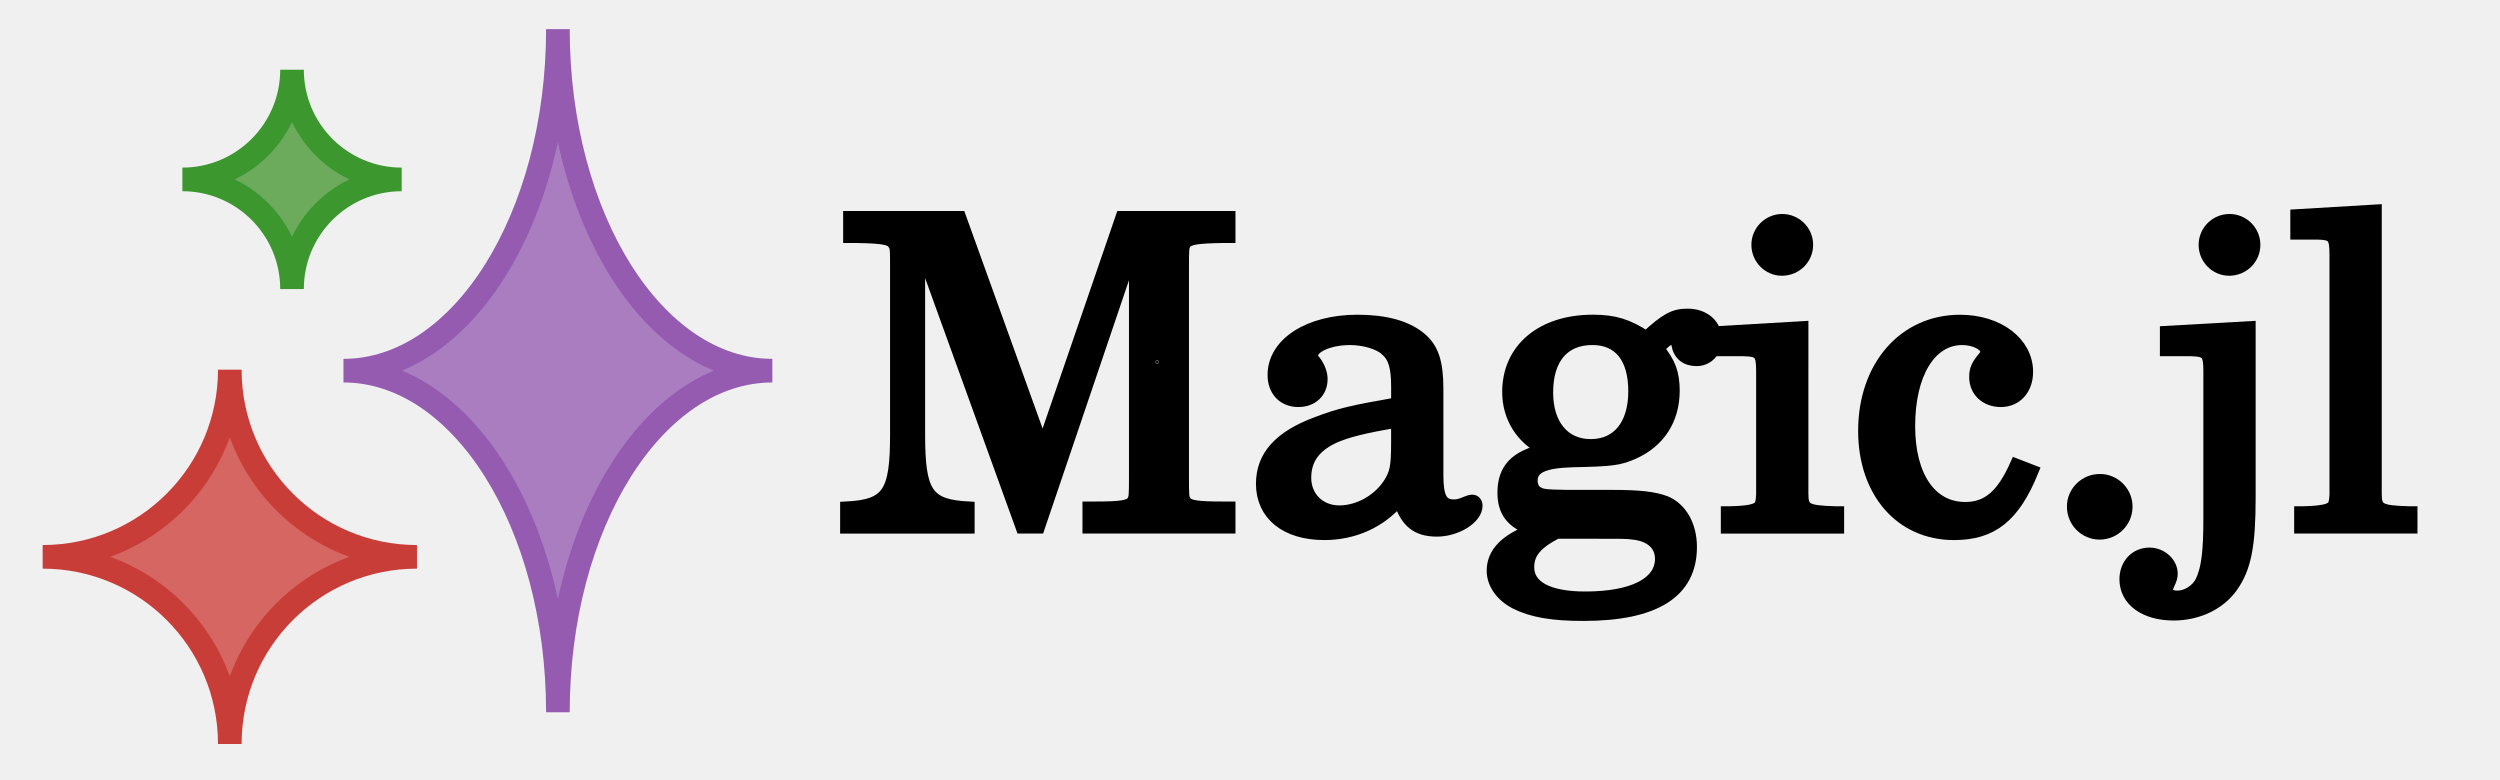
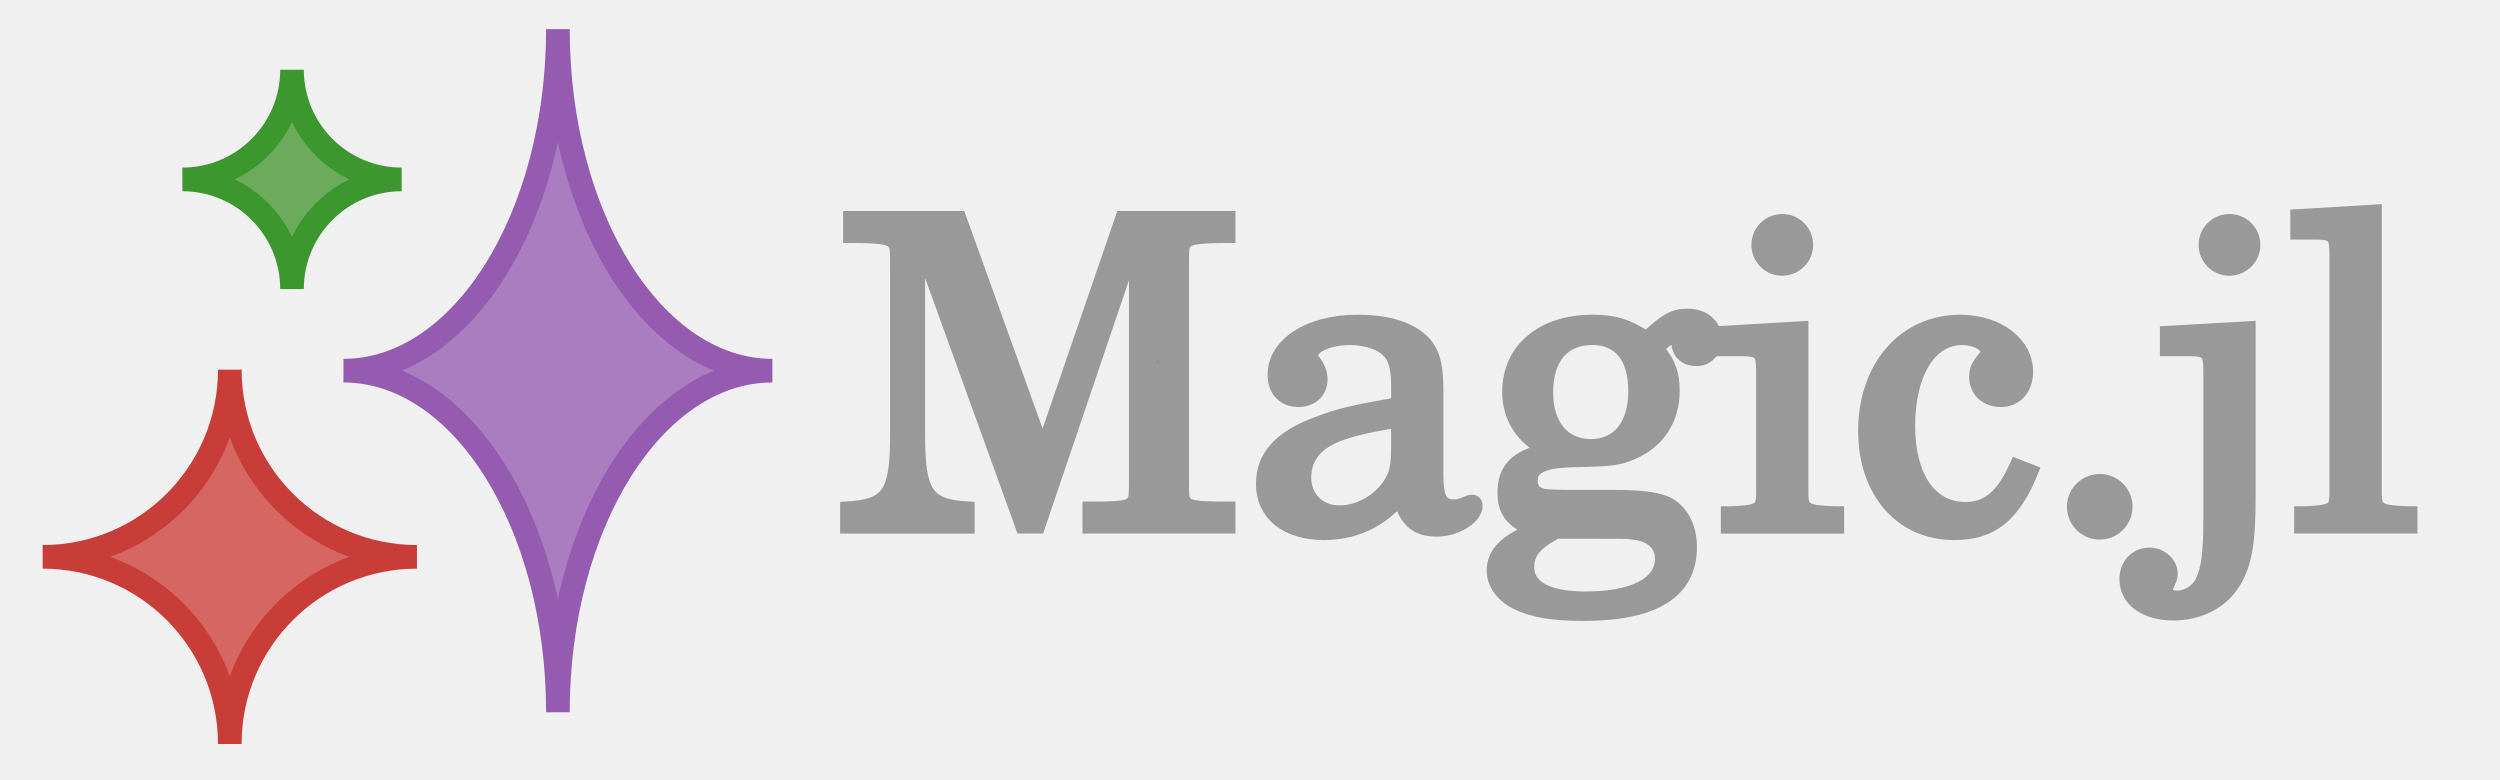
<svg xmlns="http://www.w3.org/2000/svg" width="635" height="198" viewBox="0 0 168.01 52.387" version="1.1" id="svg115">
  <defs id="defs112" />
  <g id="layer1" transform="translate(-1.212715,-3.915077)">
    <path id="rect223-3" style="fill:#aa7dc0;fill-opacity:1;stroke:#945bb0;stroke-width:1.587;stroke-dasharray:none;stroke-opacity:1" d="M 38.706,5.871 A 14.412,22.955 0 0 1 24.295,28.825 14.412,22.955 0 0 1 38.706,51.78 14.412,22.955 0 0 1 53.118,28.825 14.412,22.955 0 0 1 38.706,5.871 Z" />
    <path id="rect223-5-6" style="fill:#6bab5b;fill-opacity:1;stroke:#3b972e;stroke-width:1.587;stroke-dasharray:none;stroke-opacity:1" d="m 20.838,8.603 a 7.37,7.37 0 0 1 -7.369,7.369 7.37,7.37 0 0 1 7.369,7.369 7.37,7.37 0 0 1 7.37,-7.369 7.37,7.37 0 0 1 -7.37,-7.369 z" />
    <path id="rect223-5-3-7" style="fill:#d66661;fill-opacity:1;stroke:#c93d39;stroke-width:1.587;stroke-dasharray:none;stroke-opacity:1" d="M 16.656,28.76 A 12.577,12.577 0 0 1 4.079,41.337 12.577,12.577 0 0 1 16.656,53.914 12.577,12.577 0 0 1 29.234,41.337 12.577,12.577 0 0 1 16.656,28.76 Z" />
    <g aria-label="Magic.jl" id="text351" style="font-size:28.928px;font-family:'Liberation Sans';-inkscape-font-specification:'Liberation Sans';fill:#ffffff;stroke:#8f8f8f;stroke-width:0.794">
-       <path d="m 65.736,18.49 h -7.463 v 1.36 h 0.55 c 1.649,0.029 2.199,0.116 2.401,0.405 0.202,0.26 0.202,0.289 0.202,1.794 v 11.079 c 0,3.934 -0.55,4.744 -3.356,4.889 v 1.36 h 8.244 V 38.016 C 63.538,37.872 62.988,37.062 62.988,33.128 V 20.341 l 6.885,19.034 h 1.157 l 6.451,-19.034 v 15.476 c 0,1.475 0,1.533 -0.174,1.822 -0.231,0.289 -0.781,0.376 -2.43,0.376 h -0.521 v 1.36 h 9.488 v -1.36 h -0.521 c -1.649,0 -2.199,-0.087 -2.43,-0.376 -0.174,-0.289 -0.174,-0.318 -0.174,-1.822 V 22.048 c 0,-1.475 0,-1.533 0.174,-1.794 0.231,-0.289 0.781,-0.376 2.43,-0.405 h 0.521 V 18.49 h -7.261 l -5.294,15.419 z" style="font-family:C059;-inkscape-font-specification:C059;fill:#000000;fill-opacity:1;stroke:#000000" id="path394" />
-       <path d="m 97.817,30.061 c 0,-1.822 -0.318,-2.748 -1.157,-3.442 -0.955,-0.781 -2.372,-1.157 -4.223,-1.157 -3.269,0 -5.641,1.533 -5.641,3.645 0,1.07 0.665,1.765 1.678,1.765 0.926,0 1.562,-0.607 1.562,-1.475 0,-0.376 -0.145,-0.781 -0.434,-1.186 -0.174,-0.202 -0.202,-0.26 -0.202,-0.405 0,-0.579 1.157,-1.099 2.546,-1.099 0.926,0 1.938,0.289 2.401,0.723 0.55,0.463 0.752,1.157 0.752,2.459 v 1.128 c -3.008,0.521 -3.963,0.752 -5.381,1.302 -2.517,0.926 -3.703,2.256 -3.703,4.108 0,2.083 1.62,3.385 4.195,3.385 1.996,0 3.79,-0.81 5.033,-2.285 0.463,1.475 1.186,2.054 2.546,2.054 1.302,0 2.661,-0.839 2.661,-1.678 0,-0.202 -0.116,-0.347 -0.289,-0.347 -0.116,0 -0.231,0.029 -0.434,0.116 -0.405,0.174 -0.579,0.202 -0.81,0.202 -0.81,0 -1.099,-0.521 -1.099,-1.996 z m -2.719,3.529 c 0,1.736 -0.087,2.141 -0.579,2.893 -0.723,1.07 -2.025,1.794 -3.298,1.794 -1.331,0 -2.285,-0.955 -2.285,-2.256 0,-1.215 0.607,-2.083 1.88,-2.69 0.897,-0.405 2.025,-0.694 4.281,-1.07 z" style="font-family:C059;-inkscape-font-specification:C059;fill:#000000;fill-opacity:1;stroke:#000000" id="path396" />
-       <path d="m 106.524,37.235 c -1.591,-0.029 -1.678,-0.058 -2.025,-0.26 -0.202,-0.116 -0.347,-0.434 -0.347,-0.752 0,-0.868 0.781,-1.244 2.719,-1.302 2.719,-0.058 3.153,-0.116 4.137,-0.55 1.736,-0.781 2.69,-2.285 2.69,-4.195 0,-1.157 -0.26,-1.88 -1.041,-2.835 0.492,-0.521 0.752,-0.694 0.984,-0.694 0.145,0 0.231,0.087 0.289,0.405 0.116,0.694 0.579,1.07 1.302,1.07 0.752,0 1.302,-0.607 1.302,-1.389 0,-0.984 -0.781,-1.678 -1.909,-1.678 -0.926,0 -1.446,0.289 -2.777,1.504 -1.215,-0.81 -2.141,-1.099 -3.587,-1.099 -3.442,0 -5.699,1.909 -5.699,4.802 0,1.707 0.926,3.153 2.43,3.876 -1.938,0.434 -2.748,1.302 -2.748,2.893 0,1.273 0.579,2.025 1.938,2.488 -1.794,0.665 -2.661,1.562 -2.661,2.748 0,0.868 0.579,1.678 1.504,2.17 1.128,0.579 2.517,0.81 4.6,0.81 4.831,0 7.232,-1.533 7.232,-4.571 0,-1.446 -0.665,-2.604 -1.707,-3.037 -0.781,-0.289 -1.707,-0.405 -3.674,-0.405 z m 1.707,-10.53 c 1.794,0 2.806,1.244 2.806,3.5 0,2.256 -1.099,3.616 -2.922,3.616 -1.794,0 -2.922,-1.36 -2.922,-3.529 0,-2.285 1.099,-3.587 3.037,-3.587 z m -0.26,13.018 c 2.401,0 2.575,0 2.98,0.058 1.186,0.116 1.88,0.752 1.88,1.678 0,1.649 -1.88,2.604 -5.091,2.604 -2.459,0 -3.818,-0.723 -3.818,-2.025 0,-0.955 0.521,-1.591 1.909,-2.314 z" style="font-family:C059;-inkscape-font-specification:C059;fill:#000000;fill-opacity:1;stroke:#000000" id="path398" />
-       <path d="m 122.348,25.896 -5.438,0.318 v 1.244 h 1.475 c 1.099,0.029 1.244,0.202 1.244,1.446 v 6.914 1.36 c -0.029,0.434 -0.058,0.607 -0.174,0.752 -0.202,0.26 -0.752,0.376 -1.996,0.405 h -0.203 v 1.041 h 7.492 v -1.041 h -0.202 c -1.938,-0.058 -2.199,-0.202 -2.199,-1.244 v -1.273 z m -1.36,-7.203 c -0.926,0 -1.678,0.752 -1.678,1.678 0,0.926 0.752,1.678 1.649,1.678 0.955,0 1.707,-0.752 1.707,-1.678 0,-0.926 -0.752,-1.678 -1.678,-1.678 z" style="font-family:C059;-inkscape-font-specification:C059;fill:#000000;fill-opacity:1;stroke:#000000" id="path400" />
-       <path d="m 136.696,35.124 c -0.926,2.083 -1.909,2.922 -3.413,2.922 -2.314,0 -3.761,-2.112 -3.761,-5.496 0,-3.529 1.417,-5.843 3.558,-5.843 0.868,0 1.62,0.405 1.62,0.868 0,0.087 -0.029,0.174 -0.174,0.347 -0.463,0.55 -0.579,0.839 -0.579,1.331 0,0.955 0.723,1.62 1.736,1.62 1.041,0 1.765,-0.81 1.765,-1.967 0,-1.967 -1.938,-3.442 -4.513,-3.442 -3.761,0 -6.451,3.066 -6.451,7.406 0,4.108 2.459,6.943 6.046,6.943 2.575,0 4.05,-1.186 5.294,-4.252 z" style="font-family:C059;-inkscape-font-specification:C059;fill:#000000;fill-opacity:1;stroke:#000000" id="path402" />
-       <path d="m 142.337,36.165 c -1.012,0 -1.822,0.81 -1.822,1.794 0,1.012 0.81,1.822 1.794,1.822 1.012,0 1.822,-0.81 1.822,-1.822 0,-0.984 -0.81,-1.794 -1.794,-1.794 z" style="font-family:C059;-inkscape-font-specification:C059;fill:#000000;fill-opacity:1;stroke:#000000" id="path404" />
-       <path d="m 152.404,25.896 -5.641,0.318 v 1.244 h 1.678 c 1.099,0.029 1.244,0.202 1.244,1.446 v 9.807 c 0,2.343 -0.145,3.442 -0.55,4.281 -0.289,0.579 -0.955,1.012 -1.591,1.012 -0.405,0 -0.723,-0.174 -0.723,-0.376 0,-0.116 0.029,-0.174 0.145,-0.463 0.145,-0.289 0.202,-0.492 0.202,-0.694 0,-0.723 -0.694,-1.36 -1.504,-1.36 -0.926,0 -1.62,0.723 -1.62,1.736 0,1.417 1.302,2.372 3.24,2.372 1.62,0 3.095,-0.694 3.934,-1.88 0.897,-1.273 1.186,-2.748 1.186,-6.017 z m -1.36,-7.203 c -0.926,0 -1.678,0.752 -1.678,1.678 0,0.926 0.752,1.678 1.649,1.678 0.955,0 1.707,-0.752 1.707,-1.678 0,-0.926 -0.752,-1.678 -1.678,-1.678 z" style="font-family:C059;-inkscape-font-specification:C059;fill:#000000;fill-opacity:1;stroke:#000000" id="path406" />
-       <path d="m 160.88,18.056 -5.352,0.318 v 1.244 h 1.417 c 1.07,0.029 1.215,0.202 1.215,1.446 v 14.753 1.36 c -0.029,0.434 -0.058,0.607 -0.174,0.752 -0.202,0.26 -0.752,0.376 -1.996,0.405 h -0.203 v 1.041 h 7.492 v -1.041 h -0.202 c -1.938,-0.058 -2.199,-0.202 -2.199,-1.244 v -1.273 z" style="font-family:C059;-inkscape-font-specification:C059;fill:#000000;fill-opacity:1;stroke:#000000" id="path408" />
+       <path d="m 65.736,18.49 h -7.463 v 1.36 h 0.55 c 1.649,0.029 2.199,0.116 2.401,0.405 0.202,0.26 0.202,0.289 0.202,1.794 v 11.079 c 0,3.934 -0.55,4.744 -3.356,4.889 v 1.36 h 8.244 V 38.016 C 63.538,37.872 62.988,37.062 62.988,33.128 V 20.341 l 6.885,19.034 h 1.157 l 6.451,-19.034 v 15.476 c 0,1.475 0,1.533 -0.174,1.822 -0.231,0.289 -0.781,0.376 -2.43,0.376 h -0.521 v 1.36 h 9.488 v -1.36 h -0.521 c -1.649,0 -2.199,-0.087 -2.43,-0.376 -0.174,-0.289 -0.174,-0.318 -0.174,-1.822 V 22.048 c 0,-1.475 0,-1.533 0.174,-1.794 0.231,-0.289 0.781,-0.376 2.43,-0.405 h 0.521 V 18.49 h -7.261 l -5.294,15.419 z" style="font-family:C059;-inkscape-font-specification:C059;fill:#999999;fill-opacity:1;stroke:#999999" id="path394" />
+       <path d="m 97.817,30.061 c 0,-1.822 -0.318,-2.748 -1.157,-3.442 -0.955,-0.781 -2.372,-1.157 -4.223,-1.157 -3.269,0 -5.641,1.533 -5.641,3.645 0,1.07 0.665,1.765 1.678,1.765 0.926,0 1.562,-0.607 1.562,-1.475 0,-0.376 -0.145,-0.781 -0.434,-1.186 -0.174,-0.202 -0.202,-0.26 -0.202,-0.405 0,-0.579 1.157,-1.099 2.546,-1.099 0.926,0 1.938,0.289 2.401,0.723 0.55,0.463 0.752,1.157 0.752,2.459 v 1.128 c -3.008,0.521 -3.963,0.752 -5.381,1.302 -2.517,0.926 -3.703,2.256 -3.703,4.108 0,2.083 1.62,3.385 4.195,3.385 1.996,0 3.79,-0.81 5.033,-2.285 0.463,1.475 1.186,2.054 2.546,2.054 1.302,0 2.661,-0.839 2.661,-1.678 0,-0.202 -0.116,-0.347 -0.289,-0.347 -0.116,0 -0.231,0.029 -0.434,0.116 -0.405,0.174 -0.579,0.202 -0.81,0.202 -0.81,0 -1.099,-0.521 -1.099,-1.996 z m -2.719,3.529 c 0,1.736 -0.087,2.141 -0.579,2.893 -0.723,1.07 -2.025,1.794 -3.298,1.794 -1.331,0 -2.285,-0.955 -2.285,-2.256 0,-1.215 0.607,-2.083 1.88,-2.69 0.897,-0.405 2.025,-0.694 4.281,-1.07 z" style="font-family:C059;-inkscape-font-specification:C059;fill:#999999;fill-opacity:1;stroke:#999999" id="path396" />
+       <path d="m 106.524,37.235 c -1.591,-0.029 -1.678,-0.058 -2.025,-0.26 -0.202,-0.116 -0.347,-0.434 -0.347,-0.752 0,-0.868 0.781,-1.244 2.719,-1.302 2.719,-0.058 3.153,-0.116 4.137,-0.55 1.736,-0.781 2.69,-2.285 2.69,-4.195 0,-1.157 -0.26,-1.88 -1.041,-2.835 0.492,-0.521 0.752,-0.694 0.984,-0.694 0.145,0 0.231,0.087 0.289,0.405 0.116,0.694 0.579,1.07 1.302,1.07 0.752,0 1.302,-0.607 1.302,-1.389 0,-0.984 -0.781,-1.678 -1.909,-1.678 -0.926,0 -1.446,0.289 -2.777,1.504 -1.215,-0.81 -2.141,-1.099 -3.587,-1.099 -3.442,0 -5.699,1.909 -5.699,4.802 0,1.707 0.926,3.153 2.43,3.876 -1.938,0.434 -2.748,1.302 -2.748,2.893 0,1.273 0.579,2.025 1.938,2.488 -1.794,0.665 -2.661,1.562 -2.661,2.748 0,0.868 0.579,1.678 1.504,2.17 1.128,0.579 2.517,0.81 4.6,0.81 4.831,0 7.232,-1.533 7.232,-4.571 0,-1.446 -0.665,-2.604 -1.707,-3.037 -0.781,-0.289 -1.707,-0.405 -3.674,-0.405 z m 1.707,-10.53 c 1.794,0 2.806,1.244 2.806,3.5 0,2.256 -1.099,3.616 -2.922,3.616 -1.794,0 -2.922,-1.36 -2.922,-3.529 0,-2.285 1.099,-3.587 3.037,-3.587 z m -0.26,13.018 c 2.401,0 2.575,0 2.98,0.058 1.186,0.116 1.88,0.752 1.88,1.678 0,1.649 -1.88,2.604 -5.091,2.604 -2.459,0 -3.818,-0.723 -3.818,-2.025 0,-0.955 0.521,-1.591 1.909,-2.314 z" style="font-family:C059;-inkscape-font-specification:C059;fill:#999999;fill-opacity:1;stroke:#999999" id="path398" />
+       <path d="m 122.348,25.896 -5.438,0.318 v 1.244 h 1.475 c 1.099,0.029 1.244,0.202 1.244,1.446 v 6.914 1.36 c -0.029,0.434 -0.058,0.607 -0.174,0.752 -0.202,0.26 -0.752,0.376 -1.996,0.405 h -0.203 v 1.041 h 7.492 v -1.041 h -0.202 c -1.938,-0.058 -2.199,-0.202 -2.199,-1.244 v -1.273 z m -1.36,-7.203 c -0.926,0 -1.678,0.752 -1.678,1.678 0,0.926 0.752,1.678 1.649,1.678 0.955,0 1.707,-0.752 1.707,-1.678 0,-0.926 -0.752,-1.678 -1.678,-1.678 z" style="font-family:C059;-inkscape-font-specification:C059;fill:#999999;fill-opacity:1;stroke:#999999" id="path400" />
+       <path d="m 136.696,35.124 c -0.926,2.083 -1.909,2.922 -3.413,2.922 -2.314,0 -3.761,-2.112 -3.761,-5.496 0,-3.529 1.417,-5.843 3.558,-5.843 0.868,0 1.62,0.405 1.62,0.868 0,0.087 -0.029,0.174 -0.174,0.347 -0.463,0.55 -0.579,0.839 -0.579,1.331 0,0.955 0.723,1.62 1.736,1.62 1.041,0 1.765,-0.81 1.765,-1.967 0,-1.967 -1.938,-3.442 -4.513,-3.442 -3.761,0 -6.451,3.066 -6.451,7.406 0,4.108 2.459,6.943 6.046,6.943 2.575,0 4.05,-1.186 5.294,-4.252 z" style="font-family:C059;-inkscape-font-specification:C059;fill:#999999;fill-opacity:1;stroke:#999999" id="path402" />
+       <path d="m 142.337,36.165 c -1.012,0 -1.822,0.81 -1.822,1.794 0,1.012 0.81,1.822 1.794,1.822 1.012,0 1.822,-0.81 1.822,-1.822 0,-0.984 -0.81,-1.794 -1.794,-1.794 z" style="font-family:C059;-inkscape-font-specification:C059;fill:#999999;fill-opacity:1;stroke:#999999" id="path404" />
+       <path d="m 152.404,25.896 -5.641,0.318 v 1.244 h 1.678 c 1.099,0.029 1.244,0.202 1.244,1.446 v 9.807 c 0,2.343 -0.145,3.442 -0.55,4.281 -0.289,0.579 -0.955,1.012 -1.591,1.012 -0.405,0 -0.723,-0.174 -0.723,-0.376 0,-0.116 0.029,-0.174 0.145,-0.463 0.145,-0.289 0.202,-0.492 0.202,-0.694 0,-0.723 -0.694,-1.36 -1.504,-1.36 -0.926,0 -1.62,0.723 -1.62,1.736 0,1.417 1.302,2.372 3.24,2.372 1.62,0 3.095,-0.694 3.934,-1.88 0.897,-1.273 1.186,-2.748 1.186,-6.017 z m -1.36,-7.203 c -0.926,0 -1.678,0.752 -1.678,1.678 0,0.926 0.752,1.678 1.649,1.678 0.955,0 1.707,-0.752 1.707,-1.678 0,-0.926 -0.752,-1.678 -1.678,-1.678 z" style="font-family:C059;-inkscape-font-specification:C059;fill:#999999;fill-opacity:1;stroke:#999999" id="path406" />
+       <path d="m 160.88,18.056 -5.352,0.318 v 1.244 h 1.417 c 1.07,0.029 1.215,0.202 1.215,1.446 v 14.753 1.36 c -0.029,0.434 -0.058,0.607 -0.174,0.752 -0.202,0.26 -0.752,0.376 -1.996,0.405 h -0.203 v 1.041 h 7.492 v -1.041 h -0.202 c -1.938,-0.058 -2.199,-0.202 -2.199,-1.244 v -1.273 z" style="font-family:C059;-inkscape-font-specification:C059;fill:#999999;fill-opacity:1;stroke:#999999" id="path408" />
      <circle id="path1371" style="fill:#000000;stroke:#8f8f8f;stroke-width:0.21" cx="78.981" cy="28.24" r="0.018" />
    </g>
  </g>
</svg>
